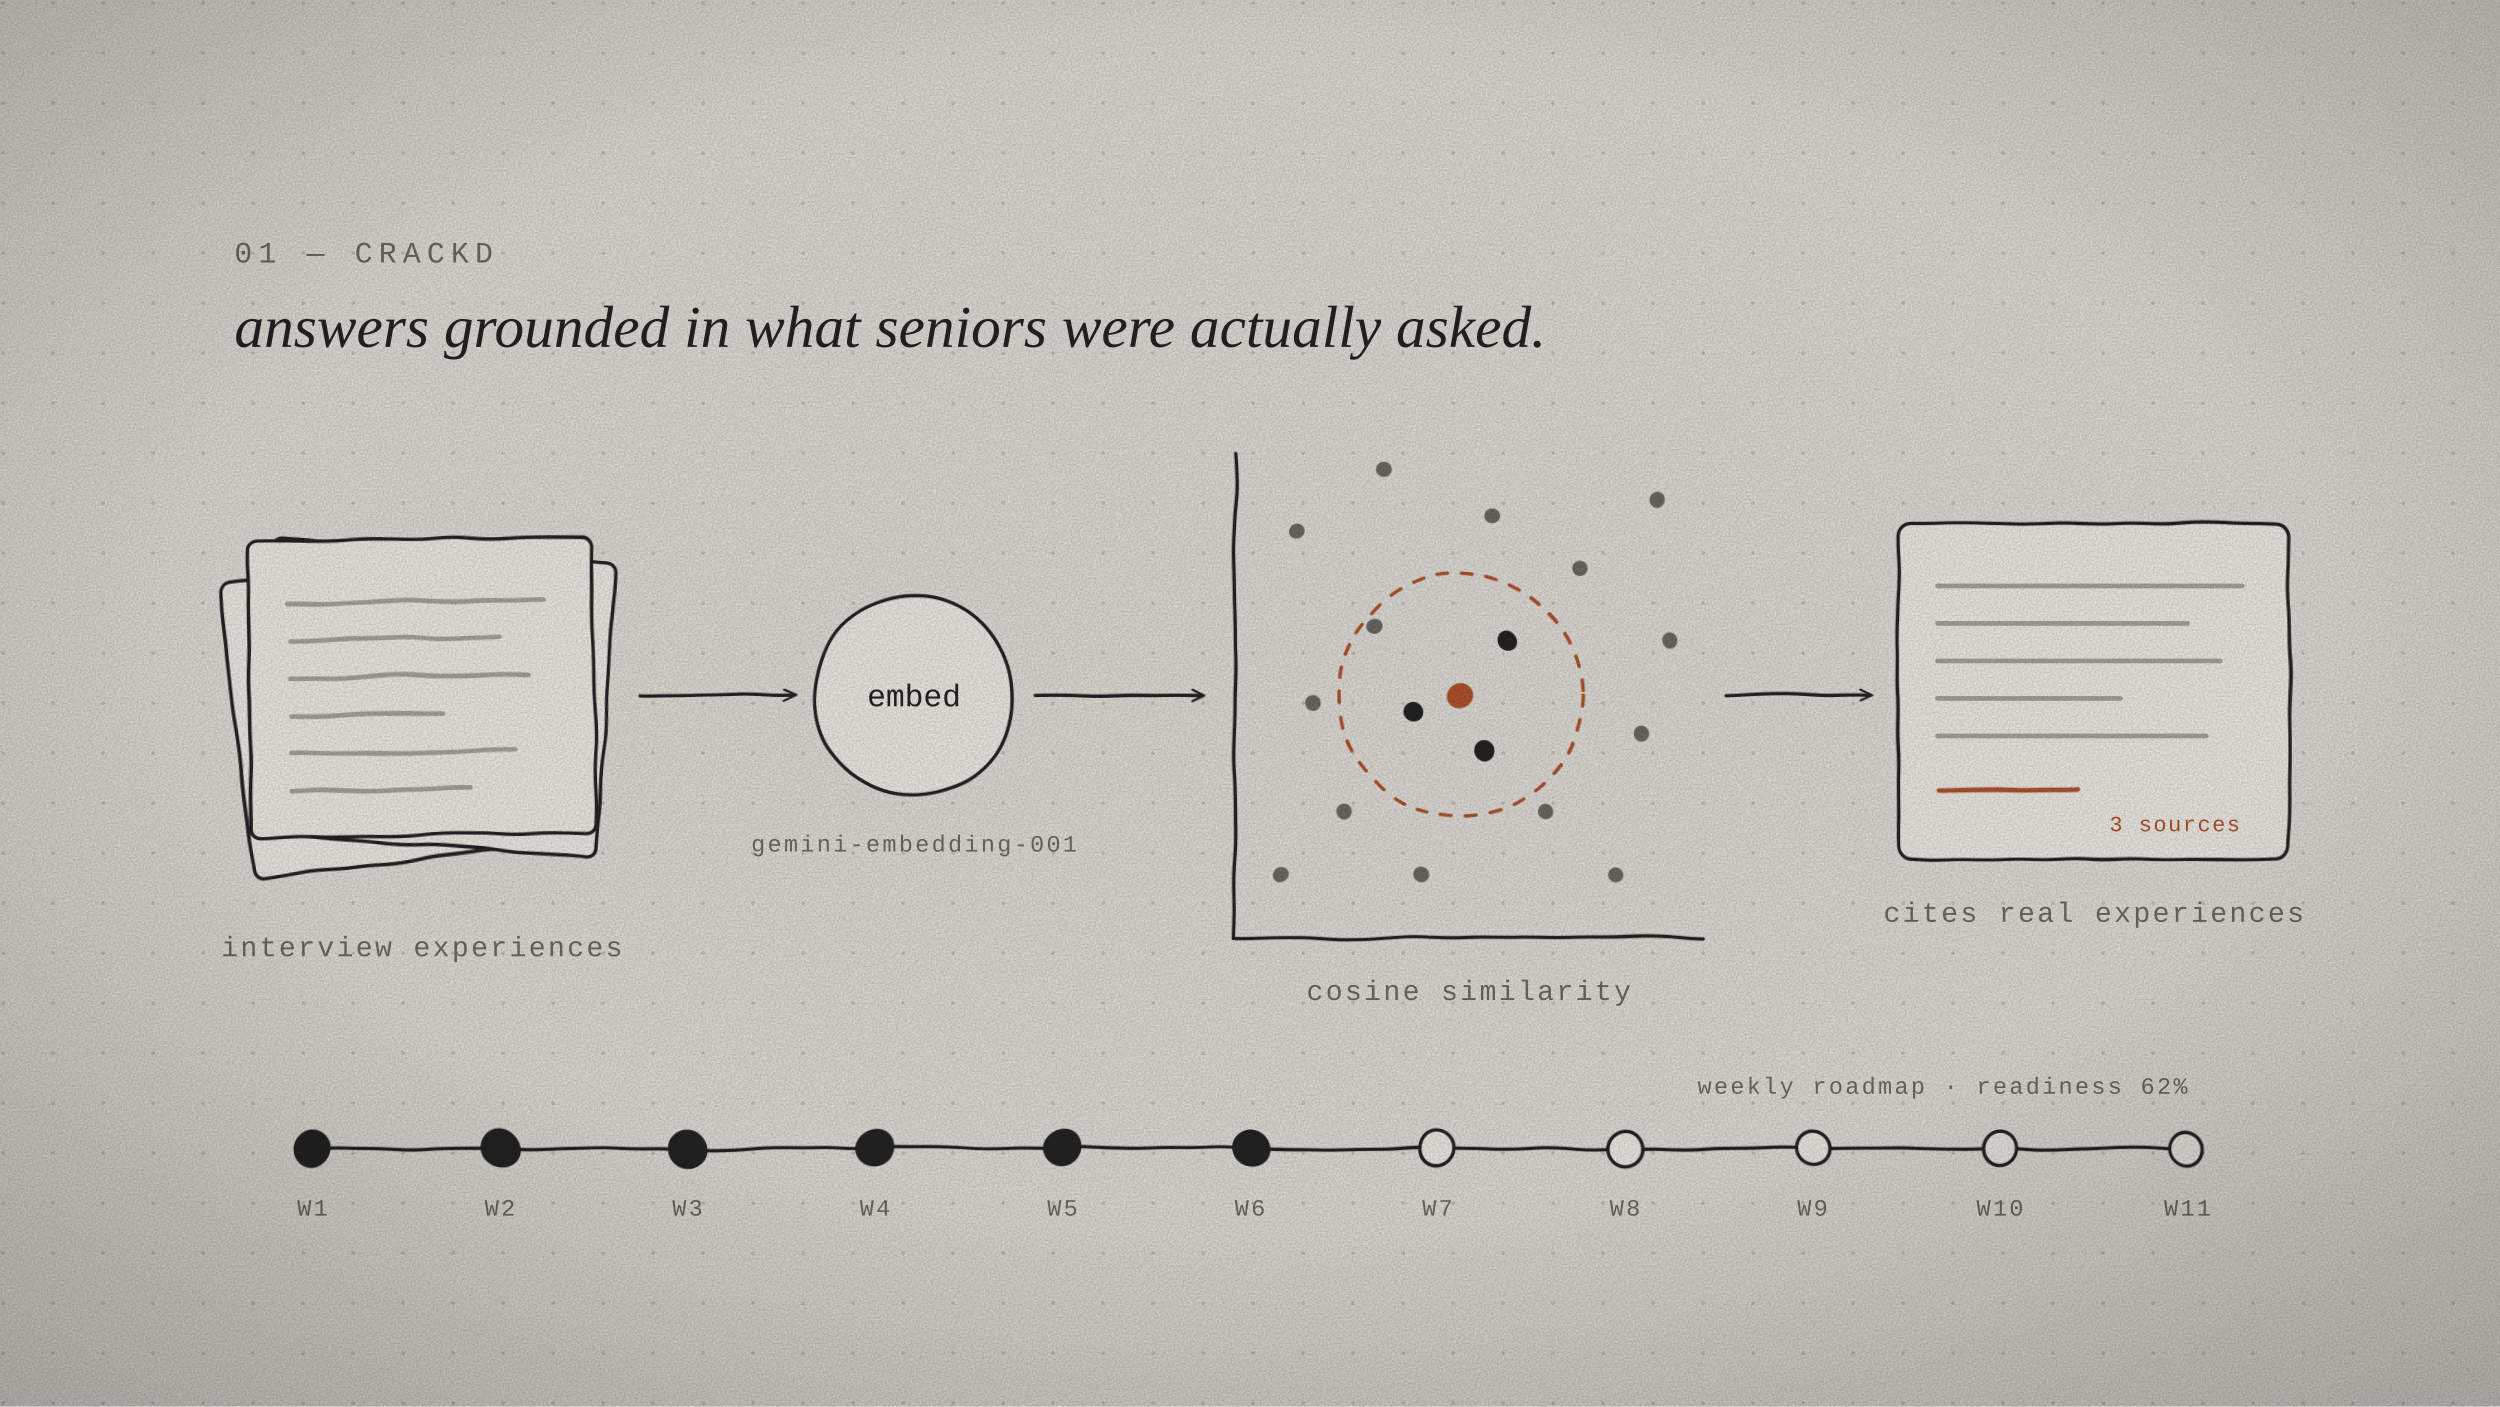
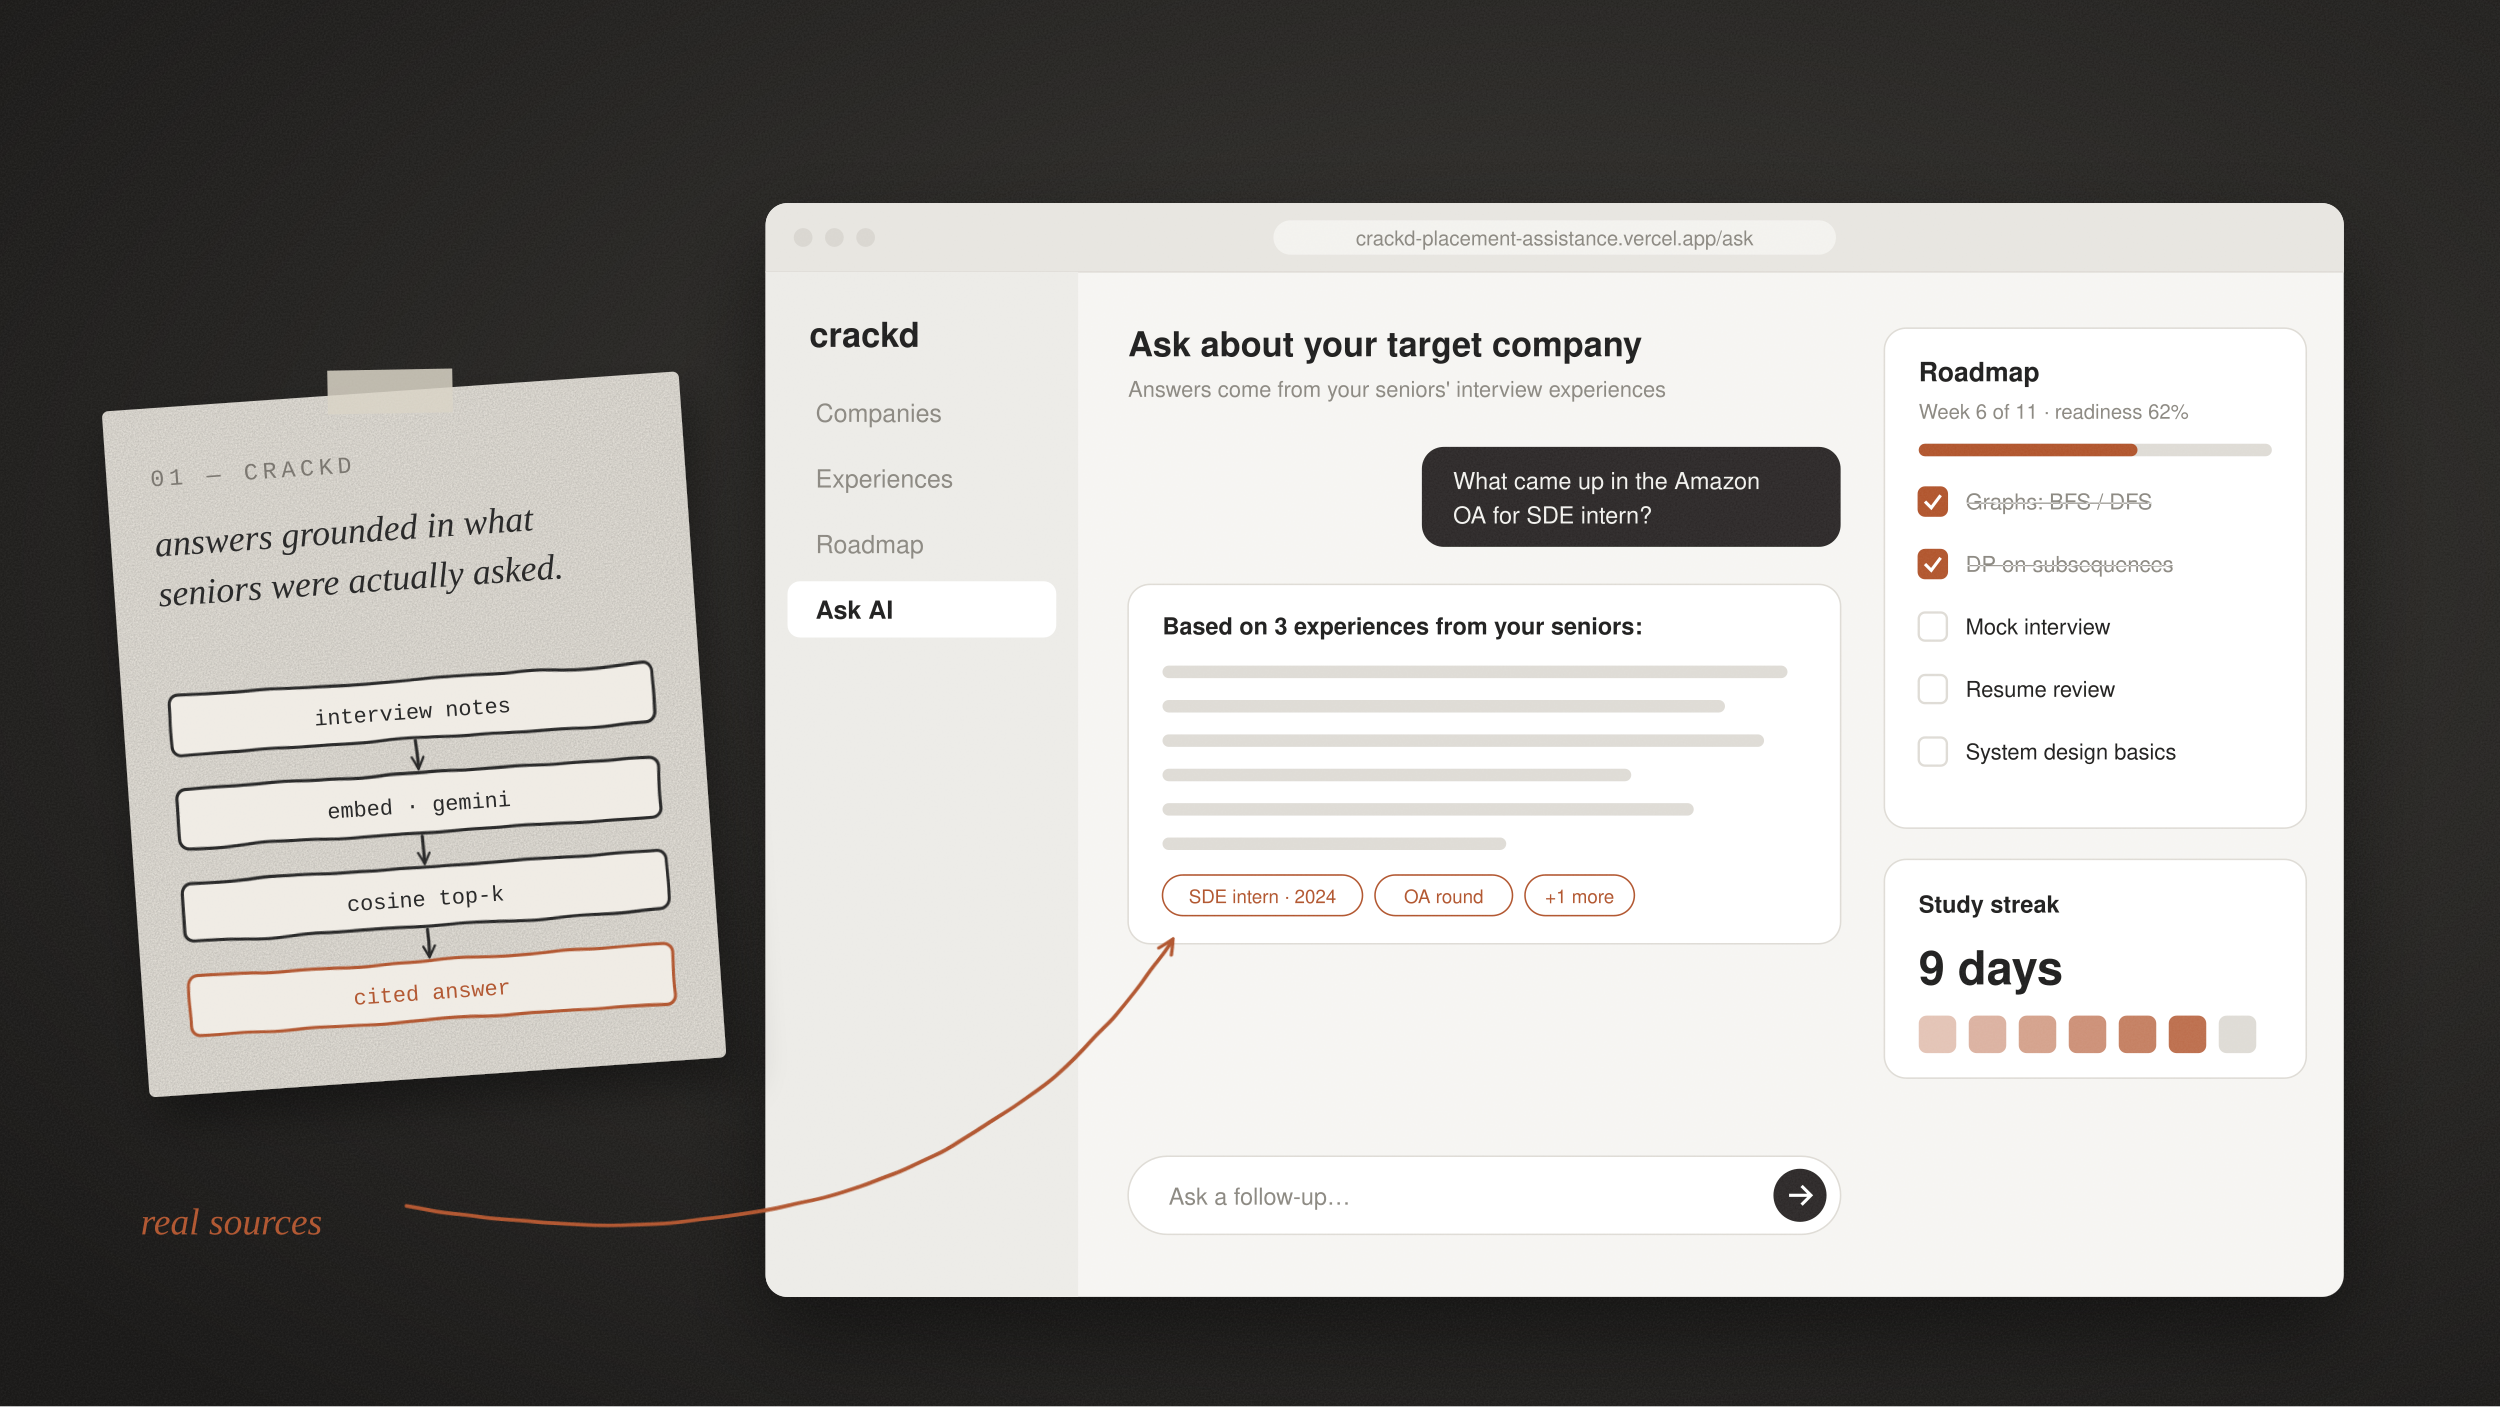
<svg xmlns="http://www.w3.org/2000/svg" viewBox="0 0 1600 900" width="1600" height="900">
  <defs>
    <filter id="grain" x="0" y="0" width="100%" height="100%">
      <feTurbulence type="fractalNoise" baseFrequency="0.85" numOctaves="2" stitchTiles="stitch" />
-       <feColorMatrix values="0 0 0 0 0  0 0 0 0 0  0 0 0 0 0  0.22 0 0 0 0" />
+       <feColorMatrix values="0 0 0 0 1  0 0 0 0 1  0 0 0 0 1  0.07 0 0 0 0" />
+     </filter>
+     <filter id="pgrain" x="0" y="0" width="100%" height="100%">
+       <feTurbulence type="fractalNoise" baseFrequency="0.9" numOctaves="2" stitchTiles="stitch" />
+       <feColorMatrix values="0 0 0 0 0  0 0 0 0 0  0 0 0 0 0  0.18 0 0 0 0" />
+       <feComposite in2="SourceGraphic" operator="in" />
    </filter>
    <filter id="rough" x="-5%" y="-5%" width="110%" height="110%">
-       <feTurbulence type="fractalNoise" baseFrequency="0.018" numOctaves="2" seed="4" result="n" />
-       <feDisplacementMap in="SourceGraphic" in2="n" scale="5" xChannelSelector="R" yChannelSelector="G" />
+       <feTurbulence type="fractalNoise" baseFrequency="0.02" numOctaves="2" seed="4" result="n" />
+       <feDisplacementMap in="SourceGraphic" in2="n" scale="4" xChannelSelector="R" yChannelSelector="G" />
    </filter>
-     <radialGradient id="vig" cx="50%" cy="45%" r="75%">
-       <stop offset="0.55" stop-color="#000" stop-opacity="0" />
-       <stop offset="1" stop-color="#000" stop-opacity="0.2" />
+     <filter id="shadow" x="-10%" y="-10%" width="120%" height="125%">
+       <feDropShadow dx="0" dy="24" stdDeviation="28" flood-color="#000" flood-opacity="0.55" />
+     </filter>
+     <filter id="shadow2" x="-15%" y="-15%" width="130%" height="135%">
+       <feDropShadow dx="6" dy="16" stdDeviation="14" flood-color="#000" flood-opacity="0.45" />
+     </filter>
+     <radialGradient id="desk" cx="62%" cy="40%" r="80%">
+       <stop offset="0" stop-color="#34322e" />
+       <stop offset="1" stop-color="#151413" />
    </radialGradient>
-     <pattern id="dots" width="32" height="32" patternUnits="userSpaceOnUse">
-       <circle cx="2" cy="2" r="1.2" fill="#000" opacity="0.13" />
-     </pattern>
+     <clipPath id="win">
+       <rect x="0" y="0" width="1010" height="700" rx="14" />
+     </clipPath>
    <marker id="ah" viewBox="0 0 10 10" refX="8" refY="5" markerWidth="9" markerHeight="9" orient="auto-start-reverse" markerUnits="userSpaceOnUse">
      <path d="M1 1 L9 5 L1 9" fill="none" stroke="#232323" stroke-width="1.6" stroke-linecap="round" />
    </marker>
-     <marker id="ahr" viewBox="0 0 10 10" refX="8" refY="5" markerWidth="9" markerHeight="9" orient="auto-start-reverse" markerUnits="userSpaceOnUse">
-       <path d="M1 1 L9 5 L1 9" fill="none" stroke="#b0532c" stroke-width="1.6" stroke-linecap="round" />
+     <marker id="ahr" viewBox="0 0 10 10" refX="8" refY="5" markerWidth="12" markerHeight="12" orient="auto-start-reverse" markerUnits="userSpaceOnUse">
+       <path d="M1 1 L9 5 L1 9" fill="none" stroke="#b0532c" stroke-width="1.8" stroke-linecap="round" />
    </marker>
  </defs>
-   <rect width="1600" height="900" fill="#e2dfd9" />
-   <rect width="1600" height="900" fill="url(#dots)" />
-   <text x="150" y="168" font-family="ui-monospace, 'SF Mono', Menlo, Consolas, 'Courier New', monospace" font-size="19" letter-spacing="4" fill="#6d6a64">01 — CRACKD</text>
-   <text x="150" y="222" font-family="Georgia, 'Times New Roman', serif" font-style="italic" font-size="38" fill="#232323">answers grounded in what seniors were actually asked.</text>
-   <g filter="url(#rough)" fill="none" stroke="#232323" stroke-width="2.2" stroke-linecap="round" stroke-linejoin="round">
-     <g transform="rotate(-7 270 445) translate(-10 14)">
-       <rect x="160" y="345" width="220" height="190" rx="6" fill="#efece6" />
+   <rect width="1600" height="900" fill="url(#desk)" />
+   <g transform="translate(490 130)" filter="url(#shadow)">
+     <rect width="1010" height="700" rx="14" fill="#f6f5f2" />
+     <g clip-path="url(#win)">
+       <rect width="1010" height="44" fill="#e7e5e0" />
+       <line x1="0" y1="44" x2="1010" y2="44" stroke="#dedbd5" />
+       <circle cx="24" cy="22" r="6" fill="#d9d6d0" />
+       <circle cx="44" cy="22" r="6" fill="#d9d6d0" />
+       <circle cx="64" cy="22" r="6" fill="#d9d6d0" />
+       <rect x="325.0" y="11" width="360" height="22" rx="11" fill="#f3f2ee" />
+       <text x="505.0" y="27" font-family="'Segoe UI', 'Helvetica Neue', Helvetica, Arial, sans-serif" font-size="13" font-weight="400" fill="#8a8780" text-anchor="middle">crackd-placement-assistance.vercel.app/ask</text>
+       <rect x="0" y="44" width="200" height="700" fill="#ecebe7" />
+       <text x="28" y="92" font-family="'Segoe UI', 'Helvetica Neue', Helvetica, Arial, sans-serif" font-size="22" font-weight="700" fill="#1f1e1c" text-anchor="start">crackd</text>
+       <text x="32" y="140" font-family="'Segoe UI', 'Helvetica Neue', Helvetica, Arial, sans-serif" font-size="16" font-weight="400" fill="#8a8780" text-anchor="start">Companies</text>
+       <text x="32" y="182" font-family="'Segoe UI', 'Helvetica Neue', Helvetica, Arial, sans-serif" font-size="16" font-weight="400" fill="#8a8780" text-anchor="start">Experiences</text>
+       <text x="32" y="224" font-family="'Segoe UI', 'Helvetica Neue', Helvetica, Arial, sans-serif" font-size="16" font-weight="400" fill="#8a8780" text-anchor="start">Roadmap</text>
+       <rect x="14" y="242" width="172" height="36" rx="8" fill="#fff" />
+       <text x="32" y="266" font-family="'Segoe UI', 'Helvetica Neue', Helvetica, Arial, sans-serif" font-size="16" font-weight="600" fill="#1f1e1c" text-anchor="start">Ask AI</text>
+       <text x="232" y="98" font-family="'Segoe UI', 'Helvetica Neue', Helvetica, Arial, sans-serif" font-size="22" font-weight="600" fill="#1f1e1c" text-anchor="start">Ask about your target company</text>
+       <text x="232" y="124" font-family="'Segoe UI', 'Helvetica Neue', Helvetica, Arial, sans-serif" font-size="14" font-weight="400" fill="#8a8780" text-anchor="start">Answers come from your seniors' interview experiences</text>
+       <rect x="420" y="156" width="268" height="64" rx="14" fill="#2a2826" />
+       <text x="440" y="183" font-family="'Segoe UI', 'Helvetica Neue', Helvetica, Arial, sans-serif" font-size="15" font-weight="400" fill="#f2f1ee" text-anchor="start">What came up in the Amazon</text>
+       <text x="440" y="205" font-family="'Segoe UI', 'Helvetica Neue', Helvetica, Arial, sans-serif" font-size="15" font-weight="400" fill="#f2f1ee" text-anchor="start">OA for SDE intern?</text>
+       <rect x="232" y="244" width="456" height="230" rx="14" fill="#fff" stroke="#dedbd5" />
+       <text x="254" y="276" font-family="'Segoe UI', 'Helvetica Neue', Helvetica, Arial, sans-serif" font-size="15" font-weight="600" fill="#1f1e1c" text-anchor="start">Based on 3 experiences from your seniors:</text>
+       <rect x="254" y="296" width="400" height="8" rx="4.0" fill="#dedbd5" />
+       <rect x="254" y="318" width="360" height="8" rx="4.0" fill="#dedbd5" />
+       <rect x="254" y="340" width="385" height="8" rx="4.0" fill="#dedbd5" />
+       <rect x="254" y="362" width="300" height="8" rx="4.0" fill="#dedbd5" />
+       <rect x="254" y="384" width="340" height="8" rx="4.0" fill="#dedbd5" />
+       <rect x="254" y="406" width="220" height="8" rx="4.0" fill="#dedbd5" />
+       <rect x="254" y="430" width="128" height="26" rx="13" fill="none" stroke="#b0532c" />
+       <text x="318" y="448" font-family="'Segoe UI', 'Helvetica Neue', Helvetica, Arial, sans-serif" font-size="12" font-weight="400" fill="#b0532c" text-anchor="middle">SDE intern · 2024</text>
+       <rect x="390" y="430" width="88" height="26" rx="13" fill="none" stroke="#b0532c" />
+       <text x="434" y="448" font-family="'Segoe UI', 'Helvetica Neue', Helvetica, Arial, sans-serif" font-size="12" font-weight="400" fill="#b0532c" text-anchor="middle">OA round</text>
+       <rect x="486" y="430" width="70" height="26" rx="13" fill="none" stroke="#b0532c" />
+       <text x="521" y="448" font-family="'Segoe UI', 'Helvetica Neue', Helvetica, Arial, sans-serif" font-size="12" font-weight="400" fill="#b0532c" text-anchor="middle">+1 more</text>
+       <rect x="232" y="610" width="456" height="50" rx="25" fill="#fff" stroke="#dedbd5" />
+       <text x="258" y="641" font-family="'Segoe UI', 'Helvetica Neue', Helvetica, Arial, sans-serif" font-size="15" font-weight="400" fill="#8a8780" text-anchor="start">Ask a follow-up…</text>
+       <circle cx="662" cy="635" r="17" fill="#2a2826" />
+       <path d="M655 635 L669 635 M663 629 L669 635 L663 641" stroke="#fff" stroke-width="2" fill="none" />
+       <rect x="716" y="80" width="270" height="320" rx="14" fill="#fff" stroke="#dedbd5" />
+       <text x="738" y="114" font-family="'Segoe UI', 'Helvetica Neue', Helvetica, Arial, sans-serif" font-size="17" font-weight="600" fill="#1f1e1c" text-anchor="start">Roadmap</text>
+       <text x="738" y="138" font-family="'Segoe UI', 'Helvetica Neue', Helvetica, Arial, sans-serif" font-size="13" font-weight="400" fill="#8a8780" text-anchor="start">Week 6 of 11 · readiness 62%</text>
+       <rect x="738" y="154" width="226" height="8" rx="4.0" fill="#dedbd5" />
+       <rect x="738" y="154" width="140" height="8" rx="4.0" fill="#b0532c" />
+       <rect x="738" y="182" width="18" height="18" rx="4" fill="#b0532c" stroke="#b0532c" stroke-width="1.5" />
+       <path d="M742 191 L746 195 L752 187" stroke="#fff" stroke-width="2" fill="none" />
+       <text x="768" y="196" font-family="'Segoe UI', 'Helvetica Neue', Helvetica, Arial, sans-serif" font-size="14" font-weight="400" fill="#8a8780" text-anchor="start" text-decoration="line-through">Graphs: BFS / DFS</text>
+       <rect x="738" y="222" width="18" height="18" rx="4" fill="#b0532c" stroke="#b0532c" stroke-width="1.5" />
+       <path d="M742 231 L746 235 L752 227" stroke="#fff" stroke-width="2" fill="none" />
+       <text x="768" y="236" font-family="'Segoe UI', 'Helvetica Neue', Helvetica, Arial, sans-serif" font-size="14" font-weight="400" fill="#8a8780" text-anchor="start" text-decoration="line-through">DP on subsequences</text>
+       <rect x="738" y="262" width="18" height="18" rx="4" fill="#fff" stroke="#dedbd5" stroke-width="1.5" />
+       <text x="768" y="276" font-family="'Segoe UI', 'Helvetica Neue', Helvetica, Arial, sans-serif" font-size="14" font-weight="400" fill="#1f1e1c" text-anchor="start">Mock interview</text>
+       <rect x="738" y="302" width="18" height="18" rx="4" fill="#fff" stroke="#dedbd5" stroke-width="1.5" />
+       <text x="768" y="316" font-family="'Segoe UI', 'Helvetica Neue', Helvetica, Arial, sans-serif" font-size="14" font-weight="400" fill="#1f1e1c" text-anchor="start">Resume review</text>
+       <rect x="738" y="342" width="18" height="18" rx="4" fill="#fff" stroke="#dedbd5" stroke-width="1.5" />
+       <text x="768" y="356" font-family="'Segoe UI', 'Helvetica Neue', Helvetica, Arial, sans-serif" font-size="14" font-weight="400" fill="#1f1e1c" text-anchor="start">System design basics</text>
+       <rect x="716" y="420" width="270" height="140" rx="14" fill="#fff" stroke="#dedbd5" />
+       <text x="738" y="454" font-family="'Segoe UI', 'Helvetica Neue', Helvetica, Arial, sans-serif" font-size="15" font-weight="600" fill="#1f1e1c" text-anchor="start">Study streak</text>
+       <text x="738" y="500" font-family="'Segoe UI', 'Helvetica Neue', Helvetica, Arial, sans-serif" font-size="30" font-weight="700" fill="#1f1e1c" text-anchor="start">9 days</text>
+       <rect x="738" y="520" width="24" height="24" rx="5" fill="#b0532c" opacity="0.35" />
+       <rect x="770" y="520" width="24" height="24" rx="5" fill="#b0532c" opacity="0.45" />
+       <rect x="802" y="520" width="24" height="24" rx="5" fill="#b0532c" opacity="0.55" />
+       <rect x="834" y="520" width="24" height="24" rx="5" fill="#b0532c" opacity="0.65" />
+       <rect x="866" y="520" width="24" height="24" rx="5" fill="#b0532c" opacity="0.75" />
+       <rect x="898" y="520" width="24" height="24" rx="5" fill="#b0532c" opacity="0.85" />
+       <rect x="930" y="520" width="24" height="24" rx="5" fill="#dedbd5" opacity="1" />
    </g>
-     <g transform="rotate(4 270 445) translate(8 6)">
-       <rect x="160" y="345" width="220" height="190" rx="6" fill="#efece6" />
+   </g>
+   <g transform="rotate(-4 265 470)">
+     <g filter="url(#shadow2)">
+       <rect x="80" y="250" width="370" height="440" rx="4" fill="#e6e2da" />
    </g>
-     <g transform="rotate(-1 270 445) translate(0 0)">
-       <rect x="160" y="345" width="220" height="190" rx="6" fill="#efece6" />
-       <line x1="185" y1="385" x2="350" y2="385" stroke="#6d6a64" stroke-width="3" stroke-linecap="round" opacity="0.55" />
-       <line x1="185" y1="409" x2="320" y2="409" stroke="#6d6a64" stroke-width="3" stroke-linecap="round" opacity="0.55" />
-       <line x1="185" y1="433" x2="338" y2="433" stroke="#6d6a64" stroke-width="3" stroke-linecap="round" opacity="0.55" />
-       <line x1="185" y1="457" x2="284" y2="457" stroke="#6d6a64" stroke-width="3" stroke-linecap="round" opacity="0.55" />
-       <line x1="185" y1="481" x2="330" y2="481" stroke="#6d6a64" stroke-width="3" stroke-linecap="round" opacity="0.55" />
-       <line x1="185" y1="505" x2="300" y2="505" stroke="#6d6a64" stroke-width="3" stroke-linecap="round" opacity="0.55" />
+     <rect x="80" y="250" width="370" height="440" rx="4" fill="#000" filter="url(#pgrain)" />
+     <rect x="225" y="236" width="80" height="28" fill="#d8d2c4" opacity="0.85" transform="rotate(3 265 250)" />
+     <text x="108" y="300" font-family="ui-monospace, 'SF Mono', Menlo, Consolas, 'Courier New', monospace" font-size="15" font-weight="400" fill="#77736c" text-anchor="start" letter-spacing="3">01 — CRACKD</text>
+     <text x="108" y="345" font-family="Georgia, 'Times New Roman', serif" font-size="23" font-weight="400" fill="#232323" text-anchor="start" font-style="italic">answers grounded in what</text>
+     <text x="108" y="377" font-family="Georgia, 'Times New Roman', serif" font-size="23" font-weight="400" fill="#232323" text-anchor="start" font-style="italic">seniors were actually asked.</text>
+     <g filter="url(#rough)" fill="none" stroke="#232323" stroke-width="2" stroke-linecap="round">
+       <rect x="110" y="435" width="310" height="38" rx="6" fill="#efebe4" stroke="#232323" />
+       <line x1="265" y1="475" x2="265" y2="492" marker-end="url(#ah)" />
+       <rect x="110" y="495" width="310" height="38" rx="6" fill="#efebe4" stroke="#232323" />
+       <line x1="265" y1="535" x2="265" y2="552" marker-end="url(#ah)" />
+       <rect x="110" y="555" width="310" height="38" rx="6" fill="#efebe4" stroke="#232323" />
+       <line x1="265" y1="595" x2="265" y2="612" marker-end="url(#ah)" />
+       <rect x="110" y="615" width="310" height="38" rx="6" fill="#efebe4" stroke="#b0532c" />
    </g>
-     <line x1="410" y1="445" x2="508" y2="445" marker-end="url(#ah)" />
-     <circle cx="585" cy="445" r="64" fill="#efece6" />
-     <line x1="663" y1="445" x2="770" y2="445" marker-end="url(#ah)" />
-     <path d="M790 600 L790 290 M790 600 L1090 600" />
-     <circle cx="830" cy="340" r="5" fill="#6d6a64" stroke="none" />
-     <circle cx="860" cy="520" r="5" fill="#6d6a64" stroke="none" />
-     <circle cx="885" cy="300" r="5" fill="#6d6a64" stroke="none" />
-     <circle cx="910" cy="560" r="5" fill="#6d6a64" stroke="none" />
-     <circle cx="955" cy="330" r="5" fill="#6d6a64" stroke="none" />
-     <circle cx="990" cy="520" r="5" fill="#6d6a64" stroke="none" />
-     <circle cx="1010" cy="365" r="5" fill="#6d6a64" stroke="none" />
-     <circle cx="1050" cy="470" r="5" fill="#6d6a64" stroke="none" />
-     <circle cx="1060" cy="320" r="5" fill="#6d6a64" stroke="none" />
-     <circle cx="840" cy="450" r="5" fill="#6d6a64" stroke="none" />
-     <circle cx="880" cy="400" r="5" fill="#6d6a64" stroke="none" />
-     <circle cx="1035" cy="560" r="5" fill="#6d6a64" stroke="none" />
-     <circle cx="1070" cy="410" r="5" fill="#6d6a64" stroke="none" />
-     <circle cx="820" cy="560" r="5" fill="#6d6a64" stroke="none" />
-     <circle cx="905" cy="455" r="6.5" fill="#232323" stroke="none" />
-     <circle cx="965" cy="410" r="6.5" fill="#232323" stroke="none" />
-     <circle cx="950" cy="480" r="6.5" fill="#232323" stroke="none" />
-     <circle cx="935" cy="445" r="78" stroke="#b0532c" stroke-dasharray="7 9" />
-     <circle cx="935" cy="445" r="8" fill="#b0532c" stroke="none" />
-     <line x1="1105" y1="445" x2="1198" y2="445" marker-end="url(#ah)" />
-     <rect x="1215" y="335" width="250" height="215" rx="8" fill="#efece6" />
-     <path d="M1240 505 L1330 505" stroke="#b0532c" stroke-width="3" />
-     <line x1="200" y1="735" x2="1400" y2="735" />
-     <circle cx="200" cy="735" r="11" fill="#232323" />
-     <circle cx="320" cy="735" r="11" fill="#232323" />
-     <circle cx="440" cy="735" r="11" fill="#232323" />
-     <circle cx="560" cy="735" r="11" fill="#232323" />
-     <circle cx="680" cy="735" r="11" fill="#232323" />
-     <circle cx="800" cy="735" r="11" fill="#232323" />
-     <circle cx="920" cy="735" r="11" fill="#efece6" />
-     <circle cx="1040" cy="735" r="11" fill="#efece6" />
-     <circle cx="1160" cy="735" r="11" fill="#efece6" />
-     <circle cx="1280" cy="735" r="11" fill="#efece6" />
-     <circle cx="1400" cy="735" r="11" fill="#efece6" />
+     <text x="265" y="460" font-family="ui-monospace, 'SF Mono', Menlo, Consolas, 'Courier New', monospace" font-size="14" font-weight="400" fill="#232323" text-anchor="middle">interview notes</text>
+     <text x="265" y="520" font-family="ui-monospace, 'SF Mono', Menlo, Consolas, 'Courier New', monospace" font-size="14" font-weight="400" fill="#232323" text-anchor="middle">embed · gemini</text>
+     <text x="265" y="580" font-family="ui-monospace, 'SF Mono', Menlo, Consolas, 'Courier New', monospace" font-size="14" font-weight="400" fill="#232323" text-anchor="middle">cosine top-k</text>
+     <text x="265" y="640" font-family="ui-monospace, 'SF Mono', Menlo, Consolas, 'Courier New', monospace" font-size="14" font-weight="400" fill="#b0532c" text-anchor="middle">cited answer</text>
  </g>
-   <line x1="1240" y1="375" x2="1435" y2="375" stroke="#6d6a64" stroke-width="3" stroke-linecap="round" opacity="0.55" />
-   <line x1="1240" y1="399" x2="1400" y2="399" stroke="#6d6a64" stroke-width="3" stroke-linecap="round" opacity="0.55" />
-   <line x1="1240" y1="423" x2="1421" y2="423" stroke="#6d6a64" stroke-width="3" stroke-linecap="round" opacity="0.55" />
-   <line x1="1240" y1="447" x2="1357" y2="447" stroke="#6d6a64" stroke-width="3" stroke-linecap="round" opacity="0.55" />
-   <line x1="1240" y1="471" x2="1412" y2="471" stroke="#6d6a64" stroke-width="3" stroke-linecap="round" opacity="0.55" />
-   <text x="270" y="612" font-family="ui-monospace, 'SF Mono', Menlo, Consolas, 'Courier New', monospace" font-size="18" letter-spacing="1.5" fill="#6d6a64" text-anchor="middle">interview experiences</text>
-   <text x="585" y="452" font-family="ui-monospace, 'SF Mono', Menlo, Consolas, 'Courier New', monospace" font-size="20" fill="#232323" text-anchor="middle">embed</text>
-   <text x="585" y="545" font-family="ui-monospace, 'SF Mono', Menlo, Consolas, 'Courier New', monospace" font-size="15" letter-spacing="1.5" fill="#6d6a64" text-anchor="middle">gemini-embedding-001</text>
-   <text x="940" y="640" font-family="ui-monospace, 'SF Mono', Menlo, Consolas, 'Courier New', monospace" font-size="18" letter-spacing="1.5" fill="#6d6a64" text-anchor="middle">cosine similarity</text>
-   <text x="1340" y="590" font-family="ui-monospace, 'SF Mono', Menlo, Consolas, 'Courier New', monospace" font-size="18" letter-spacing="1.5" fill="#6d6a64" text-anchor="middle">cites real experiences</text>
-   <text x="1350" y="532" font-family="ui-monospace, 'SF Mono', Menlo, Consolas, 'Courier New', monospace" font-size="14" letter-spacing="1" fill="#b0532c" text-anchor="start">3 sources</text>
-   <text x="200" y="778" font-family="ui-monospace, 'SF Mono', Menlo, Consolas, 'Courier New', monospace" font-size="15" letter-spacing="1.5" fill="#6d6a64" text-anchor="middle">W1</text>
-   <text x="320" y="778" font-family="ui-monospace, 'SF Mono', Menlo, Consolas, 'Courier New', monospace" font-size="15" letter-spacing="1.5" fill="#6d6a64" text-anchor="middle">W2</text>
-   <text x="440" y="778" font-family="ui-monospace, 'SF Mono', Menlo, Consolas, 'Courier New', monospace" font-size="15" letter-spacing="1.5" fill="#6d6a64" text-anchor="middle">W3</text>
-   <text x="560" y="778" font-family="ui-monospace, 'SF Mono', Menlo, Consolas, 'Courier New', monospace" font-size="15" letter-spacing="1.5" fill="#6d6a64" text-anchor="middle">W4</text>
-   <text x="680" y="778" font-family="ui-monospace, 'SF Mono', Menlo, Consolas, 'Courier New', monospace" font-size="15" letter-spacing="1.5" fill="#6d6a64" text-anchor="middle">W5</text>
-   <text x="800" y="778" font-family="ui-monospace, 'SF Mono', Menlo, Consolas, 'Courier New', monospace" font-size="15" letter-spacing="1.5" fill="#6d6a64" text-anchor="middle">W6</text>
-   <text x="920" y="778" font-family="ui-monospace, 'SF Mono', Menlo, Consolas, 'Courier New', monospace" font-size="15" letter-spacing="1.5" fill="#6d6a64" text-anchor="middle">W7</text>
-   <text x="1040" y="778" font-family="ui-monospace, 'SF Mono', Menlo, Consolas, 'Courier New', monospace" font-size="15" letter-spacing="1.5" fill="#6d6a64" text-anchor="middle">W8</text>
-   <text x="1160" y="778" font-family="ui-monospace, 'SF Mono', Menlo, Consolas, 'Courier New', monospace" font-size="15" letter-spacing="1.5" fill="#6d6a64" text-anchor="middle">W9</text>
-   <text x="1280" y="778" font-family="ui-monospace, 'SF Mono', Menlo, Consolas, 'Courier New', monospace" font-size="15" letter-spacing="1.5" fill="#6d6a64" text-anchor="middle">W10</text>
-   <text x="1400" y="778" font-family="ui-monospace, 'SF Mono', Menlo, Consolas, 'Courier New', monospace" font-size="15" letter-spacing="1.5" fill="#6d6a64" text-anchor="middle">W11</text>
-   <text x="1400" y="700" font-family="ui-monospace, 'SF Mono', Menlo, Consolas, 'Courier New', monospace" font-size="15" letter-spacing="1.5" fill="#6d6a64" text-anchor="end">weekly roadmap · readiness 62%</text>
+   <path d="M260 772 Q 600 830 750 602" fill="none" stroke="#b0532c" stroke-width="2.4" stroke-linecap="round" marker-end="url(#ahr)" filter="url(#rough)" />
+   <text x="90" y="790" font-family="Georgia, 'Times New Roman', serif" font-size="24" font-weight="400" fill="#b0532c" text-anchor="start" font-style="italic">real sources</text>
  <rect width="1600" height="900" filter="url(#grain)" />
-   <rect width="1600" height="900" fill="url(#vig)" />
</svg>
